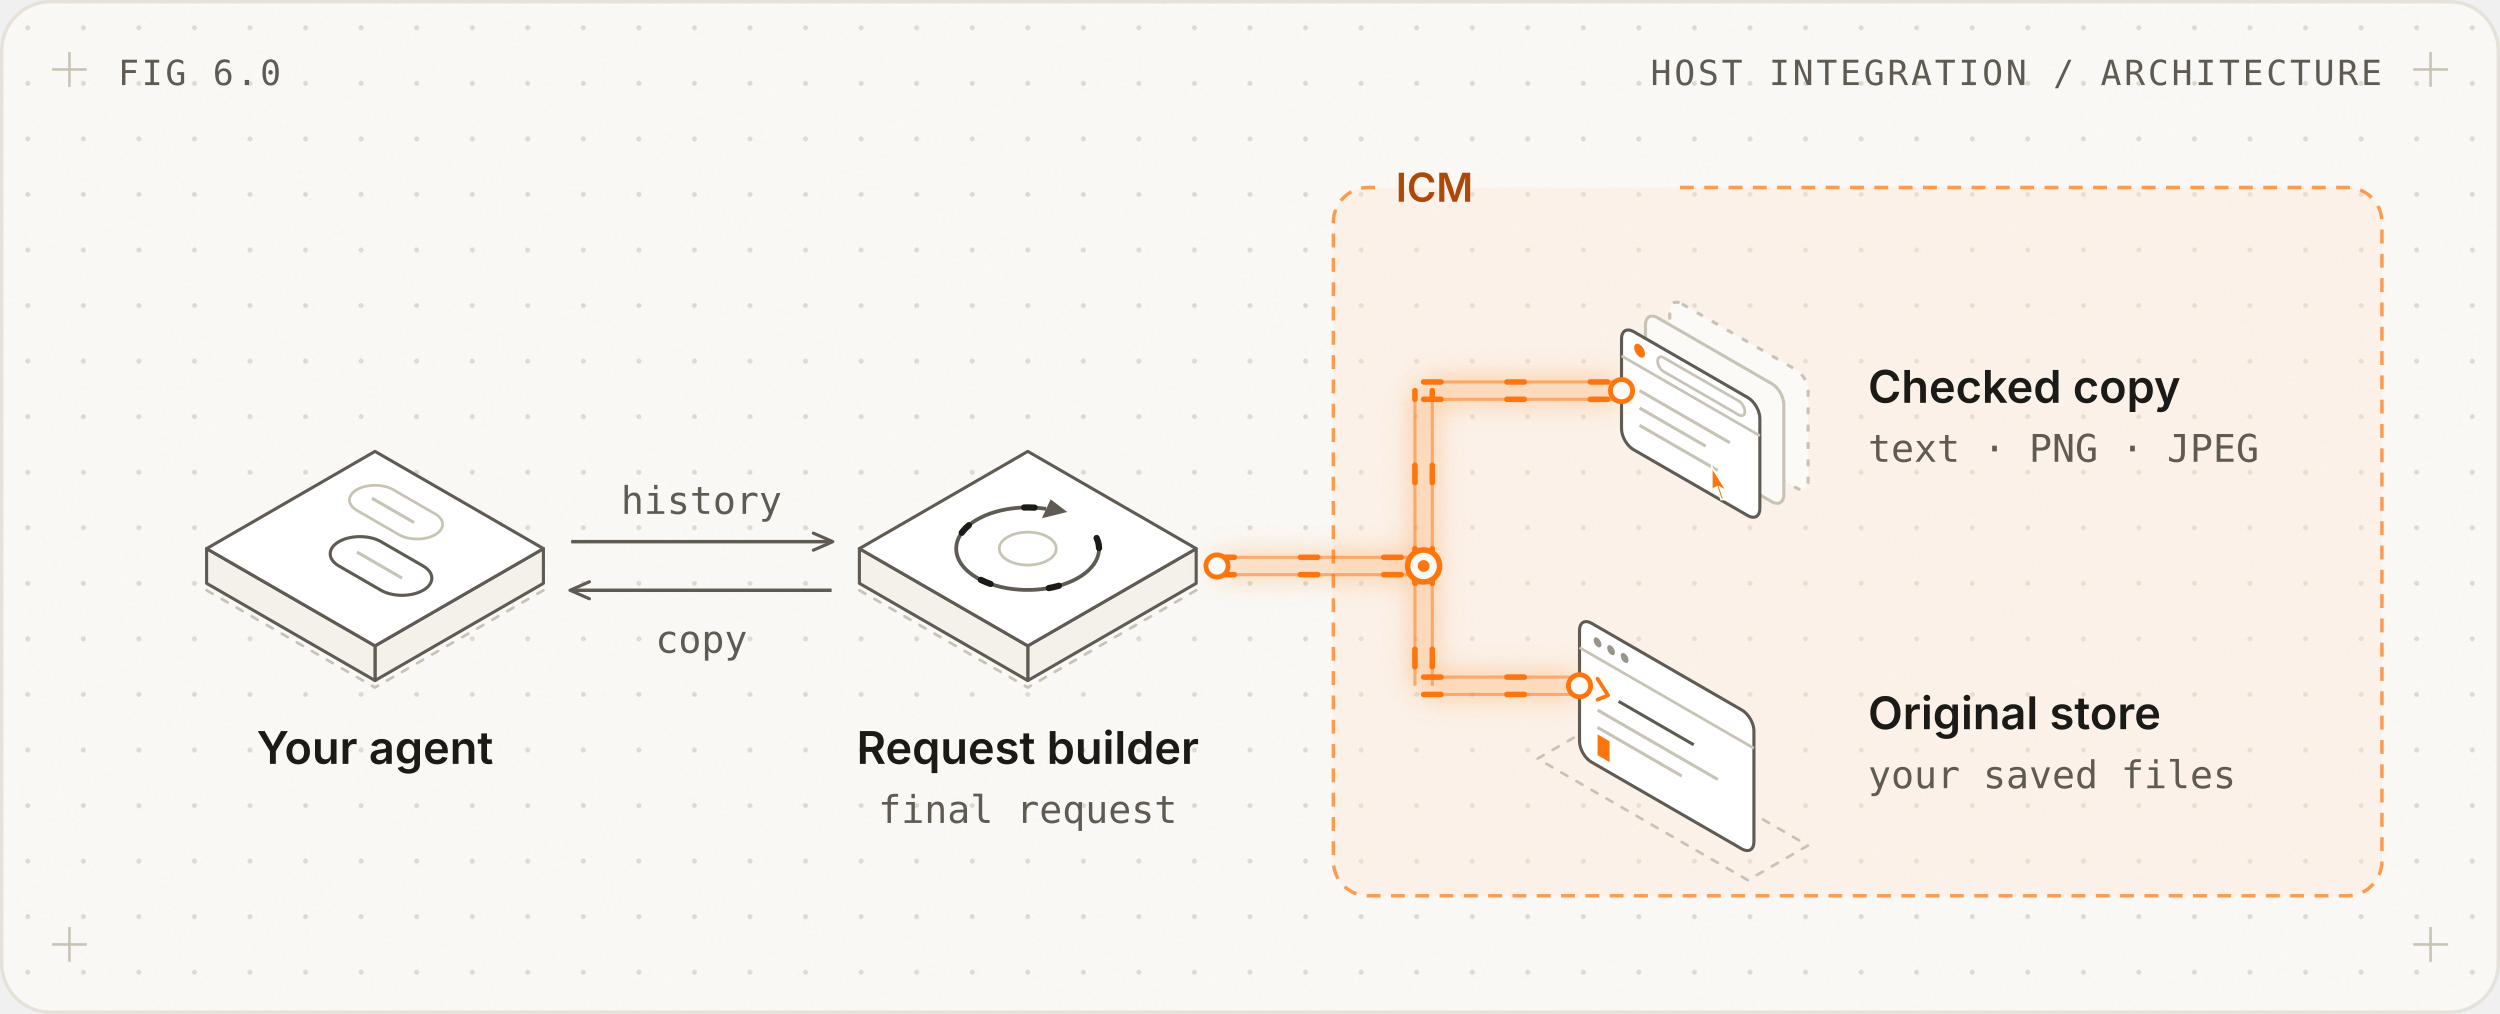
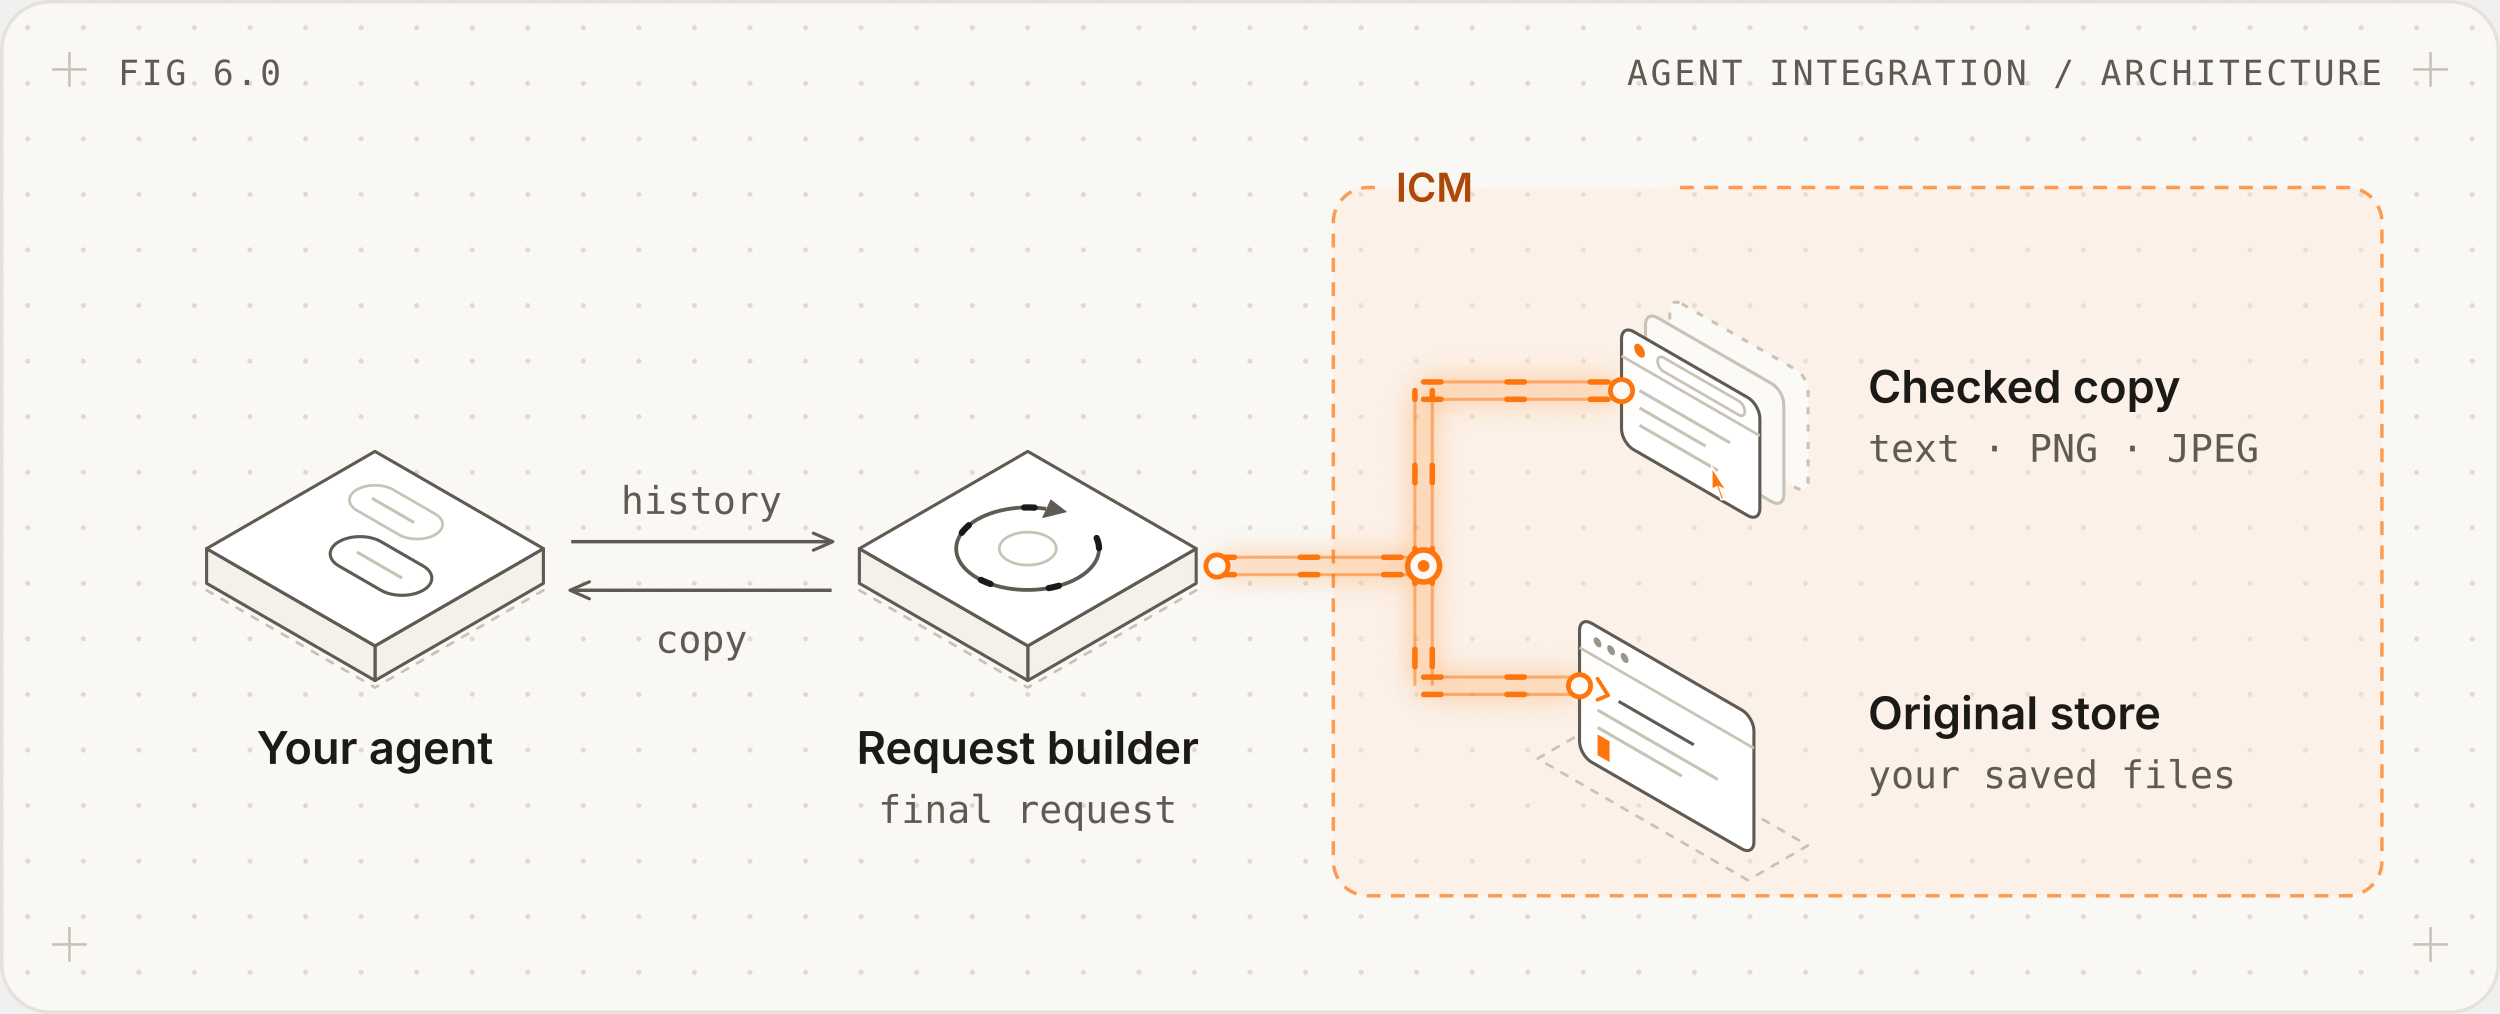
<svg xmlns="http://www.w3.org/2000/svg" viewBox="0 0 720 292" width="720" height="292" role="img" aria-labelledby="t d" fill="none">
  <style>.s{font-family:Geist, Inter, -apple-system, BlinkMacSystemFont, 'Segoe UI', Helvetica, Arial, sans-serif}.m{font-family:'Geist Mono', ui-monospace, SFMono-Regular, Menlo, monospace}text{font-kerning:normal}@keyframes fl{to{stroke-dashoffset:-24}}@keyframes spin{to{stroke-dashoffset:-20}}@keyframes blink{0%,49%{fill-opacity:1}50%,100%{fill-opacity:0}}@keyframes live{0%,100%{fill-opacity:1}50%{fill-opacity:.25}}@media (prefers-reduced-motion:no-preference){.pk{animation:fl 1.2s linear infinite}.rv{animation-direction:reverse}.spin{animation:spin 1.6s linear infinite}.blink{animation:blink 1.1s steps(1) infinite}.live{animation:live 1.8s ease-in-out infinite}}</style>
  <defs>
    <pattern id="dots" width="16" height="16" patternUnits="userSpaceOnUse">
      <circle cx="8" cy="8" r="0.7" fill="#DDD8CD" />
    </pattern>
    <filter id="grain" x="0" y="0" width="100%" height="100%">
      <feTurbulence type="fractalNoise" baseFrequency="0.9" numOctaves="2" seed="7" stitchTiles="stitch" />
      <feColorMatrix values="0 0 0 0 0.5  0 0 0 0 0.5  0 0 0 0 0.5  0 0 0 0.05 0" />
    </filter>
    <clipPath id="card">
      <rect x="0.5" y="0.5" width="719" height="291" rx="14" />
    </clipPath>
    <marker id="ah" viewBox="0 0 10 10" refX="8.5" refY="5" markerWidth="7" markerHeight="7" orient="auto-start-reverse">
      <path d="M1 1.5 L9 5 L1 8.5" stroke="#5F5B53" stroke-width="1.3" fill="none" stroke-linejoin="round" stroke-linecap="round" />
    </marker>
    <filter id="glow" filterUnits="userSpaceOnUse" x="0" y="0" width="720" height="292">
      <feGaussianBlur stdDeviation="4" />
    </filter>
  </defs>
  <rect x="0.5" y="0.5" width="719" height="291" rx="14" fill="#FBFAF7" />
  <g clip-path="url(#card)">
    <rect width="720" height="292" fill="url(#dots)" />
    <rect width="720" height="292" filter="url(#grain)" />
  </g>
  <rect x="0.5" y="0.5" width="719" height="291" rx="14" fill="none" stroke="#E6E2D9" />
  <path d="M15 20h10M20 15v10" stroke="#C9C3B6" stroke-width="0.75" />
  <path d="M695 20h10M700 15v10" stroke="#C9C3B6" stroke-width="0.75" />
  <path d="M15 272h10M20 267v10" stroke="#C9C3B6" stroke-width="0.75" />
  <path d="M695 272h10M700 267v10" stroke="#C9C3B6" stroke-width="0.75" />
  <text x="34.0" y="24.5" font-size="10" fill="#5F5B53" letter-spacing="0.08em" class="m">FIG 6.0</text>
-   <text x="686.0" y="24.5" font-size="10" fill="#5F5B53" text-anchor="end" letter-spacing="0.08em" class="m">HOST INTEGRATION / ARCHITECTURE</text>
+   <text x="686.0" y="24.5" font-size="10" fill="#5F5B53" text-anchor="end" letter-spacing="0.08em" class="m">AGENT INTEGRATION / ARCHITECTURE</text>
  <polyline points="59.5,170.0 108.0,198.0 156.5,170.0" stroke="#C9C3B6" stroke-width="0.8" stroke-dasharray="2 3" stroke-linejoin="round" stroke-linecap="round" />
  <polygon points="156.5,158.0 108.0,186.0 108.0,196.0 156.5,168.0" fill="#F4F1EA" stroke="#5F5B53" stroke-width="0.9" stroke-linejoin="round" stroke-linecap="round" />
  <polygon points="59.5,158.0 108.0,186.0 108.0,196.0 59.5,168.0" fill="#F4F1EA" stroke="#5F5B53" stroke-width="0.9" stroke-linejoin="round" stroke-linecap="round" />
  <polygon points="108.0,130.0 156.5,158.0 108.0,186.0 59.5,158.0" fill="#FFFFFF" stroke="#5F5B53" stroke-width="0.9" stroke-linejoin="round" stroke-linecap="round" />
  <g transform="matrix(0.866,0.5,-0.866,0.5,108.0,130.0)">
    <rect x="8.0" y="8.0" width="26.0" height="12.0" rx="6.0" stroke="#C9C3B6" stroke-width="0.8" vector-effect="non-scaling-stroke" />
    <rect x="20.0" y="25.0" width="28.0" height="14.0" rx="7.0" stroke="#5F5B53" stroke-width="0.9" vector-effect="non-scaling-stroke" />
    <line x1="26.0" y1="32.0" x2="41.0" y2="32.0" stroke="#C9C3B6" stroke-width="0.9" vector-effect="non-scaling-stroke" />
    <line x1="13.0" y1="14.0" x2="27.0" y2="14.0" stroke="#C9C3B6" stroke-width="0.9" vector-effect="non-scaling-stroke" />
  </g>
  <polyline points="247.5,170.0 296.0,198.0 344.5,170.0" stroke="#C9C3B6" stroke-width="0.8" stroke-dasharray="2 3" stroke-linejoin="round" stroke-linecap="round" />
  <polygon points="344.5,158.0 296.0,186.0 296.0,196.0 344.5,168.0" fill="#F4F1EA" stroke="#5F5B53" stroke-width="0.9" stroke-linejoin="round" stroke-linecap="round" />
  <polygon points="247.5,158.0 296.0,186.0 296.0,196.0 247.5,168.0" fill="#F4F1EA" stroke="#5F5B53" stroke-width="0.9" stroke-linejoin="round" stroke-linecap="round" />
  <polygon points="296.0,130.0 344.5,158.0 296.0,186.0 247.5,158.0" fill="#FFFFFF" stroke="#5F5B53" stroke-width="0.9" stroke-linejoin="round" stroke-linecap="round" />
  <g transform="matrix(0.866,0.5,-0.866,0.5,296.0,130.0)">
    <circle cx="28.0" cy="28.0" r="6.7" stroke="#C9C3B6" stroke-width="0.8" vector-effect="non-scaling-stroke" />
    <path d="M36.4 13.5A16.8 16.8 0 1 1 19.6 13.5" stroke="#5F5B53" stroke-width="1.1" vector-effect="non-scaling-stroke" />
    <path class="spin" d="M36.4 13.5A16.8 16.8 0 1 1 19.6 13.5" stroke="#1B1A17" stroke-width="1.8" stroke-dasharray="3 17" stroke-linecap="round" vector-effect="non-scaling-stroke" />
    <polygon points="24.0,10.9 17.6,10.0 21.6,16.9" fill="#5F5B53" />
  </g>
  <text x="108.0" y="220.0" font-size="13" fill="#1B1A17" font-weight="600" text-anchor="middle" class="s">Your agent</text>
  <text x="296.0" y="220.0" font-size="13" fill="#1B1A17" font-weight="600" text-anchor="middle" class="s">Request builder</text>
  <text x="296.0" y="237.0" font-size="11" fill="#5F5B53" text-anchor="middle" class="m">final request</text>
  <line x1="164.5" y1="156.0" x2="239.5" y2="156.0" stroke="#5F5B53" stroke-width="1" marker-end="url(#ah)" />
  <line x1="239.5" y1="170.0" x2="164.5" y2="170.0" stroke="#5F5B53" stroke-width="1" marker-end="url(#ah)" />
  <text x="202.0" y="148.0" font-size="11" fill="#5F5B53" text-anchor="middle" class="m">history</text>
  <text x="202.0" y="188.0" font-size="11" fill="#5F5B53" text-anchor="middle" class="m">copy</text>
  <rect x="384" y="54" width="302" height="204" rx="10" fill="#FFE6D2" fill-opacity=".35" />
  <path d="M396.0 54H394A10 10 0 0 0 384 64V248A10 10 0 0 0 394 258H676A10 10 0 0 0 686 248V64A10 10 0 0 0 676 54H483.7" stroke="#FE750E" stroke-opacity=".7" stroke-width="1" stroke-dasharray="4 3" />
  <text x="402.0" y="58.1" font-size="11.5" fill="#AC4808" font-weight="600" class="s">ICM</text>
  <g transform="matrix(0.866,0.5,0,1,480.9,119.5)">
    <rect x="0" y="-34" width="46" height="34" rx="4" fill="#FBFAF7" stroke="#C9C3B6" stroke-width="0.9" stroke-dasharray="2 3" vector-effect="non-scaling-stroke" />
  </g>
  <g transform="matrix(0.866,0.5,0,1,473.9,123.5)">
    <rect x="0" y="-34" width="46" height="34" rx="4" fill="#FBFAF7" stroke="#C9C3B6" stroke-width="0.9" vector-effect="non-scaling-stroke" />
  </g>
  <g transform="matrix(0.866,0.5,0,1,467.0,127.5)">
    <rect x="0" y="-34" width="46" height="34" rx="4" fill="#FFFFFF" stroke="#5F5B53" stroke-width="0.9" vector-effect="non-scaling-stroke" />
    <line x1="0" y1="-25" x2="46" y2="-25" stroke="#C9C3B6" stroke-width="0.8" vector-effect="non-scaling-stroke" />
    <circle class="live" cx="6" cy="-29.5" r="1.8" fill="#FE750E" />
    <rect x="12" y="-31.5" width="29" height="4" rx="2" stroke="#C9C3B6" stroke-width="0.8" vector-effect="non-scaling-stroke" />
    <line x1="6" y1="-18" x2="36" y2="-18" stroke="#C9C3B6" stroke-width="0.9" vector-effect="non-scaling-stroke" />
    <line x1="6" y1="-13" x2="28" y2="-13" stroke="#C9C3B6" stroke-width="0.9" vector-effect="non-scaling-stroke" />
    <line x1="6" y1="-8" x2="32" y2="-8" stroke="#C9C3B6" stroke-width="0.9" vector-effect="non-scaling-stroke" />
    <path d="M30 -8 l0 6.5 l1.7 -1.6 l1.4 2.9 l1 -.5 l-1.4 -2.8 l2.4 -.1z" fill="#FE750E" stroke="#FFFFFF" stroke-width="0.5" vector-effect="non-scaling-stroke" />
  </g>
  <polygon points="460.1,208.5 520.7,243.5 503.4,253.5 442.8,218.5" stroke="#C9C3B6" stroke-width="0.8" stroke-dasharray="2 3" stroke-linejoin="round" stroke-linecap="round" />
  <g transform="matrix(0.866,0.5,0,1,454.9,217.5)">
    <rect x="0" y="-40" width="58" height="40" rx="4" fill="#FFFFFF" stroke="#5F5B53" stroke-width="0.9" vector-effect="non-scaling-stroke" />
    <line x1="0" y1="-31" x2="58" y2="-31" stroke="#C9C3B6" stroke-width="0.8" vector-effect="non-scaling-stroke" />
    <circle cx="6.0" cy="-35.5" r="1.3" fill="#9A958A" />
    <circle cx="10.5" cy="-35.5" r="1.3" fill="#9A958A" />
    <circle cx="15.0" cy="-35.5" r="1.3" fill="#9A958A" />
    <path d="M6 -25 l3.5 3 l-3.5 3" stroke="#FE750E" stroke-width="1.1" stroke-linejoin="round" stroke-linecap="round" vector-effect="non-scaling-stroke" />
    <line x1="13" y1="-22" x2="38" y2="-22" stroke="#5F5B53" stroke-width="0.9" vector-effect="non-scaling-stroke" />
    <line x1="6" y1="-16" x2="46" y2="-16" stroke="#C9C3B6" stroke-width="0.9" vector-effect="non-scaling-stroke" />
    <line x1="6" y1="-11" x2="34" y2="-11" stroke="#C9C3B6" stroke-width="0.9" vector-effect="non-scaling-stroke" />
    <rect class="blink" x="6" y="-9" width="4" height="6" fill="#FE750E" />
  </g>
  <text x="538.0" y="116.0" font-size="13" fill="#1B1A17" font-weight="600" class="s">Checked copy</text>
  <text x="538.0" y="133.0" font-size="11" fill="#5F5B53" class="m">text · PNG · JPEG</text>
  <text x="538.0" y="210.0" font-size="13" fill="#1B1A17" font-weight="600" class="s">Original store</text>
  <text x="538.0" y="227.0" font-size="11" fill="#5F5B53" class="m">your saved files</text>
  <rect x="350.5" y="160.0" width="59.5" height="6" rx="3" fill="#FE750E" fill-opacity="0.35" filter="url(#glow)" />
  <line x1="350.5" y1="160.5" x2="410.0" y2="160.5" stroke="#FE750E" stroke-width="0.9" stroke-opacity=".5" />
  <line x1="350.5" y1="165.5" x2="410.0" y2="165.5" stroke="#FE750E" stroke-width="0.9" stroke-opacity=".5" />
  <line class="pk" x1="350.5" y1="160.5" x2="410.0" y2="160.5" stroke="#FE750E" stroke-width="1.6" stroke-linecap="round" stroke-dasharray="5 19" />
  <line class="pk rv" x1="350.5" y1="165.5" x2="410.0" y2="165.5" stroke="#FE750E" stroke-width="1.6" stroke-linecap="round" stroke-dasharray="5 19" />
  <rect x="407.0" y="112.5" width="6" height="50.5" rx="3" fill="#FE750E" fill-opacity="0.35" filter="url(#glow)" />
  <line x1="407.5" y1="163.0" x2="407.5" y2="112.5" stroke="#FE750E" stroke-width="0.9" stroke-opacity=".5" />
  <line x1="412.5" y1="163.0" x2="412.5" y2="112.5" stroke="#FE750E" stroke-width="0.9" stroke-opacity=".5" />
  <line class="pk" x1="407.5" y1="163.0" x2="407.5" y2="112.5" stroke="#FE750E" stroke-width="1.6" stroke-linecap="round" stroke-dasharray="5 19" />
  <line class="pk rv" x1="412.5" y1="163.0" x2="412.5" y2="112.5" stroke="#FE750E" stroke-width="1.6" stroke-linecap="round" stroke-dasharray="5 19" />
  <rect x="410.0" y="109.5" width="57.0" height="6" rx="3" fill="#FE750E" fill-opacity="0.35" filter="url(#glow)" />
  <line x1="410.0" y1="110.0" x2="467.0" y2="110.0" stroke="#FE750E" stroke-width="0.9" stroke-opacity=".5" />
  <line x1="410.0" y1="115.0" x2="467.0" y2="115.0" stroke="#FE750E" stroke-width="0.9" stroke-opacity=".5" />
  <line class="pk" x1="410.0" y1="110.0" x2="467.0" y2="110.0" stroke="#FE750E" stroke-width="1.6" stroke-linecap="round" stroke-dasharray="5 19" />
  <line class="pk rv" x1="410.0" y1="115.0" x2="467.0" y2="115.0" stroke="#FE750E" stroke-width="1.6" stroke-linecap="round" stroke-dasharray="5 19" />
  <rect x="407.0" y="163.0" width="6" height="34.5" rx="3" fill="#FE750E" fill-opacity="0.35" filter="url(#glow)" />
  <line x1="407.5" y1="163.0" x2="407.5" y2="197.5" stroke="#FE750E" stroke-width="0.9" stroke-opacity=".5" />
  <line x1="412.5" y1="163.0" x2="412.5" y2="197.5" stroke="#FE750E" stroke-width="0.9" stroke-opacity=".5" />
  <line class="pk" x1="407.5" y1="163.0" x2="407.5" y2="197.5" stroke="#FE750E" stroke-width="1.6" stroke-linecap="round" stroke-dasharray="5 19" />
  <line class="pk rv" x1="412.5" y1="163.0" x2="412.5" y2="197.5" stroke="#FE750E" stroke-width="1.6" stroke-linecap="round" stroke-dasharray="5 19" />
  <rect x="410.0" y="194.5" width="44.9" height="6" rx="3" fill="#FE750E" fill-opacity="0.35" filter="url(#glow)" />
  <line x1="410.0" y1="195.0" x2="454.9" y2="195.0" stroke="#FE750E" stroke-width="0.9" stroke-opacity=".5" />
  <line x1="410.0" y1="200.0" x2="454.9" y2="200.0" stroke="#FE750E" stroke-width="0.9" stroke-opacity=".5" />
  <line class="pk" x1="410.0" y1="195.0" x2="454.9" y2="195.0" stroke="#FE750E" stroke-width="1.6" stroke-linecap="round" stroke-dasharray="5 19" />
  <line class="pk rv" x1="410.0" y1="200.0" x2="454.9" y2="200.0" stroke="#FE750E" stroke-width="1.6" stroke-linecap="round" stroke-dasharray="5 19" />
  <circle cx="350.5" cy="163.0" r="3.2" fill="#FBFAF7" stroke="#FE750E" stroke-width="1.4" />
  <circle cx="410.0" cy="163.0" r="4.6" fill="#FBFAF7" stroke="#FE750E" stroke-width="1.6" />
  <circle cx="410.0" cy="163.0" r="1.7" fill="#FE750E" />
  <circle cx="467.0" cy="112.5" r="3.2" fill="#FBFAF7" stroke="#FE750E" stroke-width="1.4" />
  <circle cx="454.9" cy="197.5" r="3.2" fill="#FBFAF7" stroke="#FE750E" stroke-width="1.4" />
</svg>
